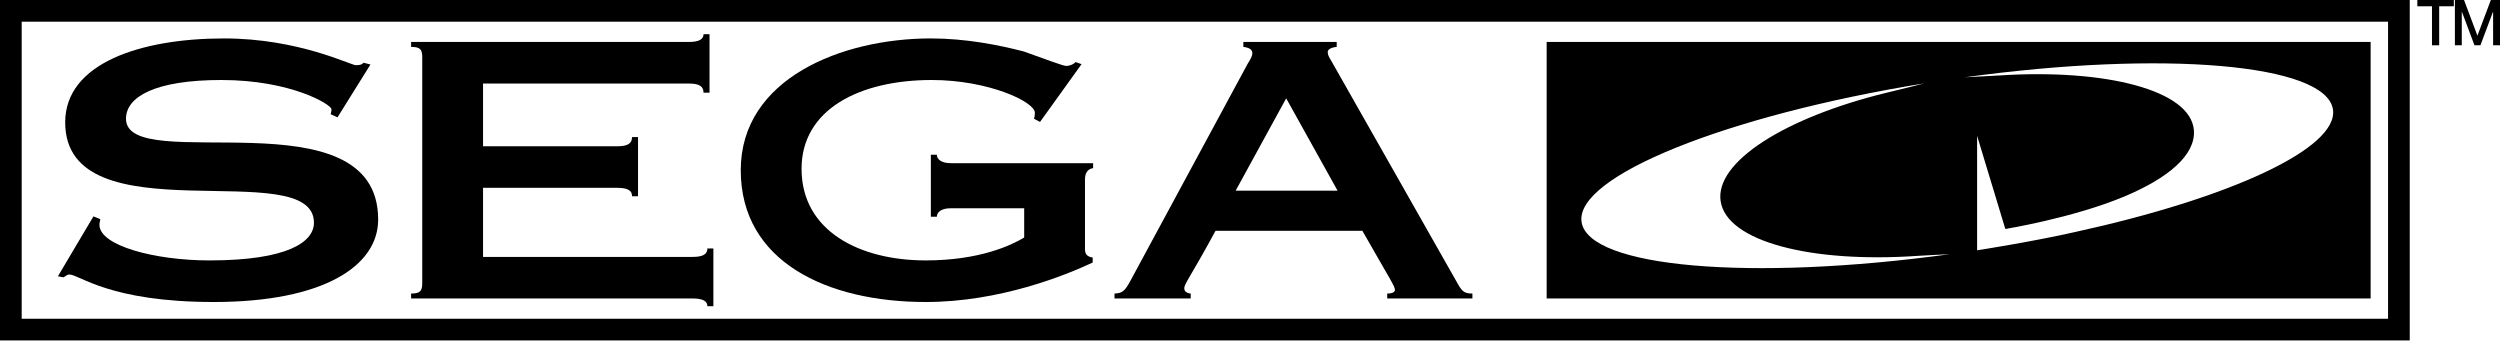
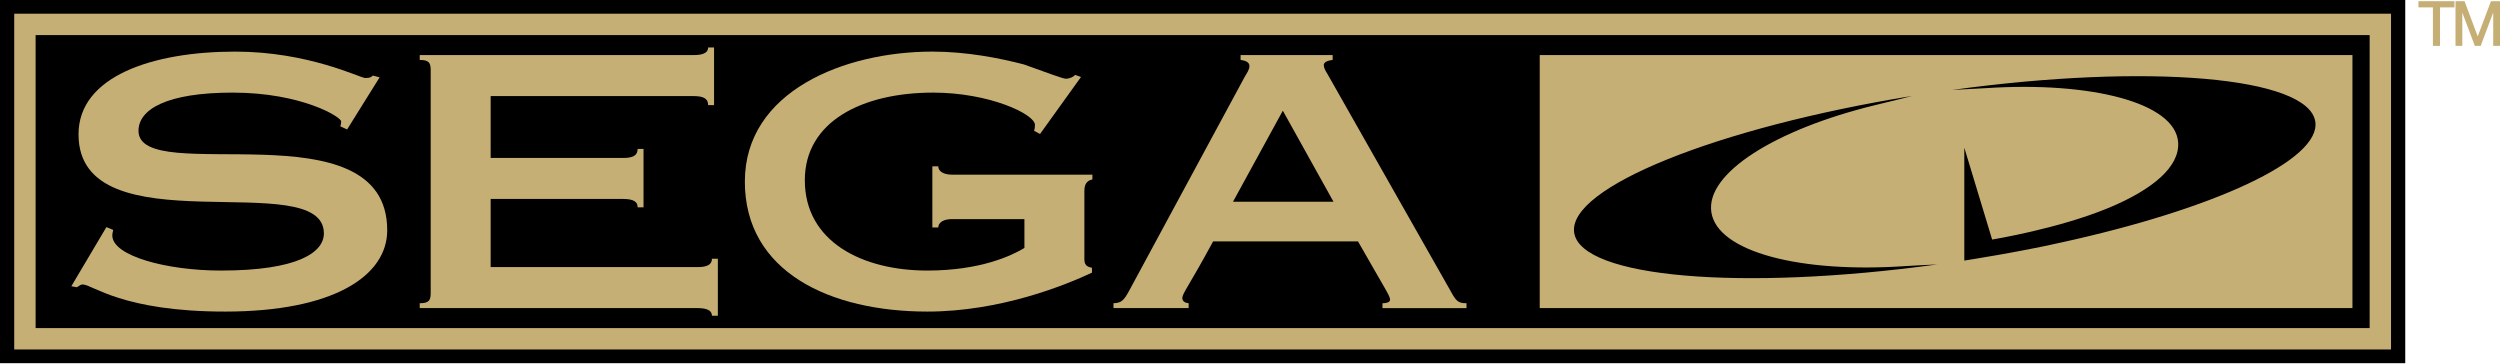
- <svg xmlns="http://www.w3.org/2000/svg" version="1.1" id="Ebene_2" x="0px" y="0px" width="566.929px" height="77.199px" viewBox="0 0 566.929 77.199" enable-background="new 0 0 566.929 77.199" xml:space="preserve">
+ <svg xmlns="http://www.w3.org/2000/svg" version="1.2" baseProfile="tiny" id="Ebene_2" x="0px" y="0px" width="574.785px" height="83.5px" viewBox="-2.153 -3.275 574.785 83.5" xml:space="preserve">
+   <rect x="-2.153" y="-3.275" width="553" height="83.5" />
  <g>
    <g>
-       <path d="M76.534,26.614l-1.553-0.719c0.097-0.32,0.194-0.719,0.194-1.119c0-1.039-9.127-6.633-24.953-6.633    c-15.146,0-21.651,3.836-21.651,8.79c0,13.104,57.186-6.072,57.186,22.854c0,10.548-12.428,18.699-37.283,18.699    c-23.689,0-30.486-6.233-32.719-6.233c-0.583,0-0.874,0.398-1.359,0.639l-1.262-0.24l8.058-13.585l1.554,0.639    c0,0.322-0.195,0.642-0.195,1.28c0,4.716,12.525,8.069,24.953,8.069c17.671,0,23.69-4.153,23.69-8.55    c0-15.66-56.41,3.755-56.41-22.771c0-13.425,17.185-19.019,36.021-19.019c16.894,0,28.739,6.073,29.904,6.073    c1.262,0,1.456-0.319,1.748-0.559l1.553,0.399L76.534,26.614z" />
-       <path d="M93.229,66.567c2.136,0,2.524-0.639,2.524-2.398V13.03c0-1.758-0.389-2.397-2.524-2.397V9.514h63.012    c2.33,0,3.301-0.64,3.301-1.758h1.359v13.265h-1.359c0-1.438-0.971-2.077-3.301-2.077H109.54v14.224h30.487    c2.33,0,3.301-0.64,3.301-2.078h1.359v13.422h-1.359c0-0.639-0.194-1.118-0.777-1.438c-0.485-0.319-1.359-0.48-2.524-0.48H109.54    v15.664h47.575c2.33,0,3.301-0.641,3.301-1.918h1.359v13.104h-1.359c0-1.119-0.971-1.758-3.301-1.758H93.229V66.567z" />
-       <path d="M247.888,37.002v1.119c-0.971,0.16-1.845,0.799-1.845,2.557v15.741c0,1.279,0.486,1.757,1.748,1.997v1.119    c-6.117,2.876-21.069,8.951-37.866,8.951c-22.331,0-41.943-9.112-41.943-29.886c0-20.776,22.913-29.886,43.108-29.886    c7.962,0,15.535,1.518,21.069,2.957c5.146,1.838,8.932,3.277,9.612,3.277c0.874,0,1.748-0.4,2.136-0.879l1.359,0.479    l-9.417,13.104l-1.36-0.719c0.097-0.319,0.194-0.799,0.194-1.358c0-2.478-10.485-7.432-23.398-7.432    c-16.311,0-29.515,6.633-29.515,20.138c0,14.143,13.204,20.773,28.156,20.773c12.234,0,19.418-3.436,22.331-5.193V47.23h-16.699    c-1.942,0-3.107,0.799-3.107,1.916h-1.36V35.085h1.36c0,1.118,1.165,1.917,3.107,1.917H247.888z" />
-       <path d="M252.736,67.687v-1.119c1.748-0.079,2.33-0.479,3.689-3.037l26.506-49.062c0.485-0.799,1.067-1.678,1.067-2.397    c0-0.879-0.775-1.279-2.039-1.438V9.514h21.167v1.119c-1.456,0.16-2.04,0.639-2.04,1.199c0,0.639,0.389,1.278,0.874,2.078    l28.156,49.621c1.359,2.478,1.748,3.037,3.786,3.037v1.119h-19.32v-1.119c1.263,0,1.748-0.4,1.748-0.799    c0-0.879-0.874-1.998-7.38-13.425h-33.302c-5.631,10.387-7.087,11.986-7.087,13.025c0,0.719,0.582,1.119,1.456,1.198v1.119    H252.736z M303.321,43.234l-11.651-20.935l-11.457,20.935H303.321z" />
+       <path fill="#C6AF75" d="M77.651,26.489l-1.553-0.719c0.097-0.32,0.194-0.719,0.194-1.119c0-1.039-9.127-6.633-24.953-6.633    c-15.146,0-21.651,3.836-21.651,8.79c0,13.104,57.186-6.072,57.186,22.854c0,10.548-12.428,18.699-37.283,18.699    c-23.689,0-30.486-6.233-32.719-6.233c-0.583,0-0.874,0.397-1.359,0.64l-1.262-0.24l8.058-13.586l1.554,0.64    c0,0.321-0.195,0.642-0.195,1.28c0,4.716,12.525,8.068,24.953,8.068c17.671,0,23.69-4.152,23.69-8.55    c0-15.66-56.41,3.755-56.41-22.771c0-13.425,17.185-19.019,36.021-19.019c16.894,0,28.739,6.073,29.904,6.073    c1.262,0,1.456-0.319,1.748-0.559l1.553,0.399L77.651,26.489z" />
+       <path fill="#C6AF75" d="M94.346,66.441c2.136,0,2.524-0.639,2.524-2.397V12.905c0-1.758-0.389-2.397-2.524-2.397V9.389h63.012    c2.33,0,3.301-0.64,3.301-1.758h1.359v13.265h-1.359c0-1.438-0.971-2.077-3.301-2.077h-46.701v14.224h30.487    c2.33,0,3.301-0.64,3.301-2.078h1.359v13.422h-1.359c0-0.639-0.194-1.117-0.777-1.438c-0.485-0.319-1.359-0.48-2.524-0.48h-30.487    v15.664h47.575c2.33,0,3.301-0.641,3.301-1.918h1.359v13.104h-1.359c0-1.118-0.971-1.758-3.301-1.758H94.346V66.441z" />
+       <path fill="#C6AF75" d="M249.005,36.877v1.119c-0.971,0.16-1.845,0.799-1.845,2.557v15.741c0,1.279,0.486,1.757,1.748,1.997v1.119    c-6.117,2.876-21.069,8.951-37.866,8.951c-22.331,0-41.943-9.112-41.943-29.886c0-20.776,22.913-29.886,43.108-29.886    c7.962,0,15.535,1.518,21.069,2.957c5.146,1.838,8.932,3.277,9.612,3.277c0.874,0,1.748-0.4,2.136-0.879l1.359,0.479    l-9.417,13.104l-1.36-0.719c0.097-0.319,0.194-0.799,0.194-1.358c0-2.478-10.485-7.432-23.398-7.432    c-16.311,0-29.515,6.633-29.515,20.138c0,14.143,13.204,20.773,28.156,20.773c12.234,0,19.418-3.437,22.331-5.193v-6.631h-16.699    c-1.942,0-3.107,0.799-3.107,1.916h-1.36V34.96h1.36c0,1.118,1.165,1.917,3.107,1.917H249.005z" />
+       <path fill="#C6AF75" d="M253.853,67.563v-1.119c1.748-0.08,2.33-0.479,3.689-3.037l26.506-49.063    c0.484-0.799,1.066-1.678,1.066-2.396c0-0.879-0.774-1.279-2.039-1.438v-1.12h21.167v1.119c-1.457,0.16-2.041,0.639-2.041,1.199    c0,0.639,0.39,1.278,0.875,2.078l28.156,49.621c1.357,2.478,1.748,3.037,3.785,3.037v1.119h-19.32v-1.119    c1.264,0,1.748-0.4,1.748-0.799c0-0.879-0.873-1.998-7.379-13.426h-33.303c-5.631,10.387-7.087,11.986-7.087,13.025    c0,0.719,0.582,1.119,1.456,1.197v1.119h-17.281V67.563z M304.438,43.109l-11.651-20.936L281.33,43.109H304.438z" />
    </g>
    <g>
-       <path d="M546.461,77.199H0V0h546.461V77.199z M4.917,72.282h536.627V4.917H4.917V72.282z" />
+       <path fill="#C6AF75" d="M547.578,77.074H1.117V-0.125h546.46V77.074z M6.034,72.157h536.627V4.792H6.034V72.157z" />
    </g>
-     <g>
-       <polygon points="548.183,1.424 551.504,1.424 551.504,10.271 553.137,10.271 553.137,1.424 556.459,1.424 556.459,0 548.183,0       " />
-       <polygon points="564.854,0 561.807,8.09 558.774,0 556.7,0 556.7,10.271 558.262,10.271 558.262,2.599 561.142,10.271     562.487,10.271 565.366,2.602 565.366,10.271 566.929,10.271 566.929,0   " />
-     </g>
-     <path d="M350.736,9.514v58.172h186.856V9.514H350.736z M358.657,50.349c-1.553-10.357,32.851-24.162,77.67-31.437   c-1.011,0.261-2.969,0.762-2.969,0.762s-4.404,1.076-5.622,1.374c-22.864,5.587-38.882,15.652-37.545,24.577   c1.37,9.137,20.469,14.083,44.766,12.392c1.35-0.095,6.139-0.325,7.181-0.372C397.149,63.824,360.209,60.709,358.657,50.349z    M470.697,52.587c-9.931,2.257-22.345,4.173-22.345,4.173V30.801l6.4,21.124c0,0,15.242-2.474,26.844-7.304   c10.084-4.199,16.339-9.466,15.917-15.077c-0.684-9.115-20.068-13.978-43.999-12.439c-1.596,0.103-6.895,0.375-7.937,0.421   c44.981-6.181,81.917-3.064,83.471,7.293C530.369,33.629,505.677,44.928,470.697,52.587z" />
+     <path fill="#C6AF75" d="M351.853,9.389v58.171h186.855V9.389H351.853z M359.775,50.225c-1.555-10.357,32.85-24.163,77.67-31.438   c-1.012,0.261-2.969,0.762-2.969,0.762s-4.404,1.076-5.623,1.374C405.99,26.51,389.972,36.575,391.308,45.5   c1.369,9.137,20.469,14.083,44.766,12.393c1.35-0.096,6.139-0.326,7.182-0.373C398.267,63.699,361.326,60.584,359.775,50.225z    M471.814,52.462c-9.932,2.257-22.346,4.173-22.346,4.173V30.676l6.4,21.124c0,0,15.242-2.474,26.844-7.304   c10.084-4.199,16.34-9.466,15.918-15.077c-0.684-9.115-20.068-13.978-44-12.439c-1.596,0.103-6.895,0.375-7.936,0.421   c44.98-6.181,81.916-3.064,83.471,7.293C531.486,33.504,506.794,44.803,471.814,52.462z" />
+   </g>
+   <g>
+     <polygon fill="#C6AF75" points="553.886,-1.576 557.207,-1.576 557.207,7.272 558.839,7.272 558.839,-1.576 562.162,-1.576    562.162,-3 553.886,-3  " />
+     <polygon fill="#C6AF75" points="570.556,-3 567.509,5.09 564.478,-3 562.404,-3 562.404,7.272 563.964,7.272 563.964,-0.4    566.845,7.272 568.191,7.272 571.07,-0.397 571.07,7.272 572.632,7.272 572.632,-3  " />
  </g>
</svg>
